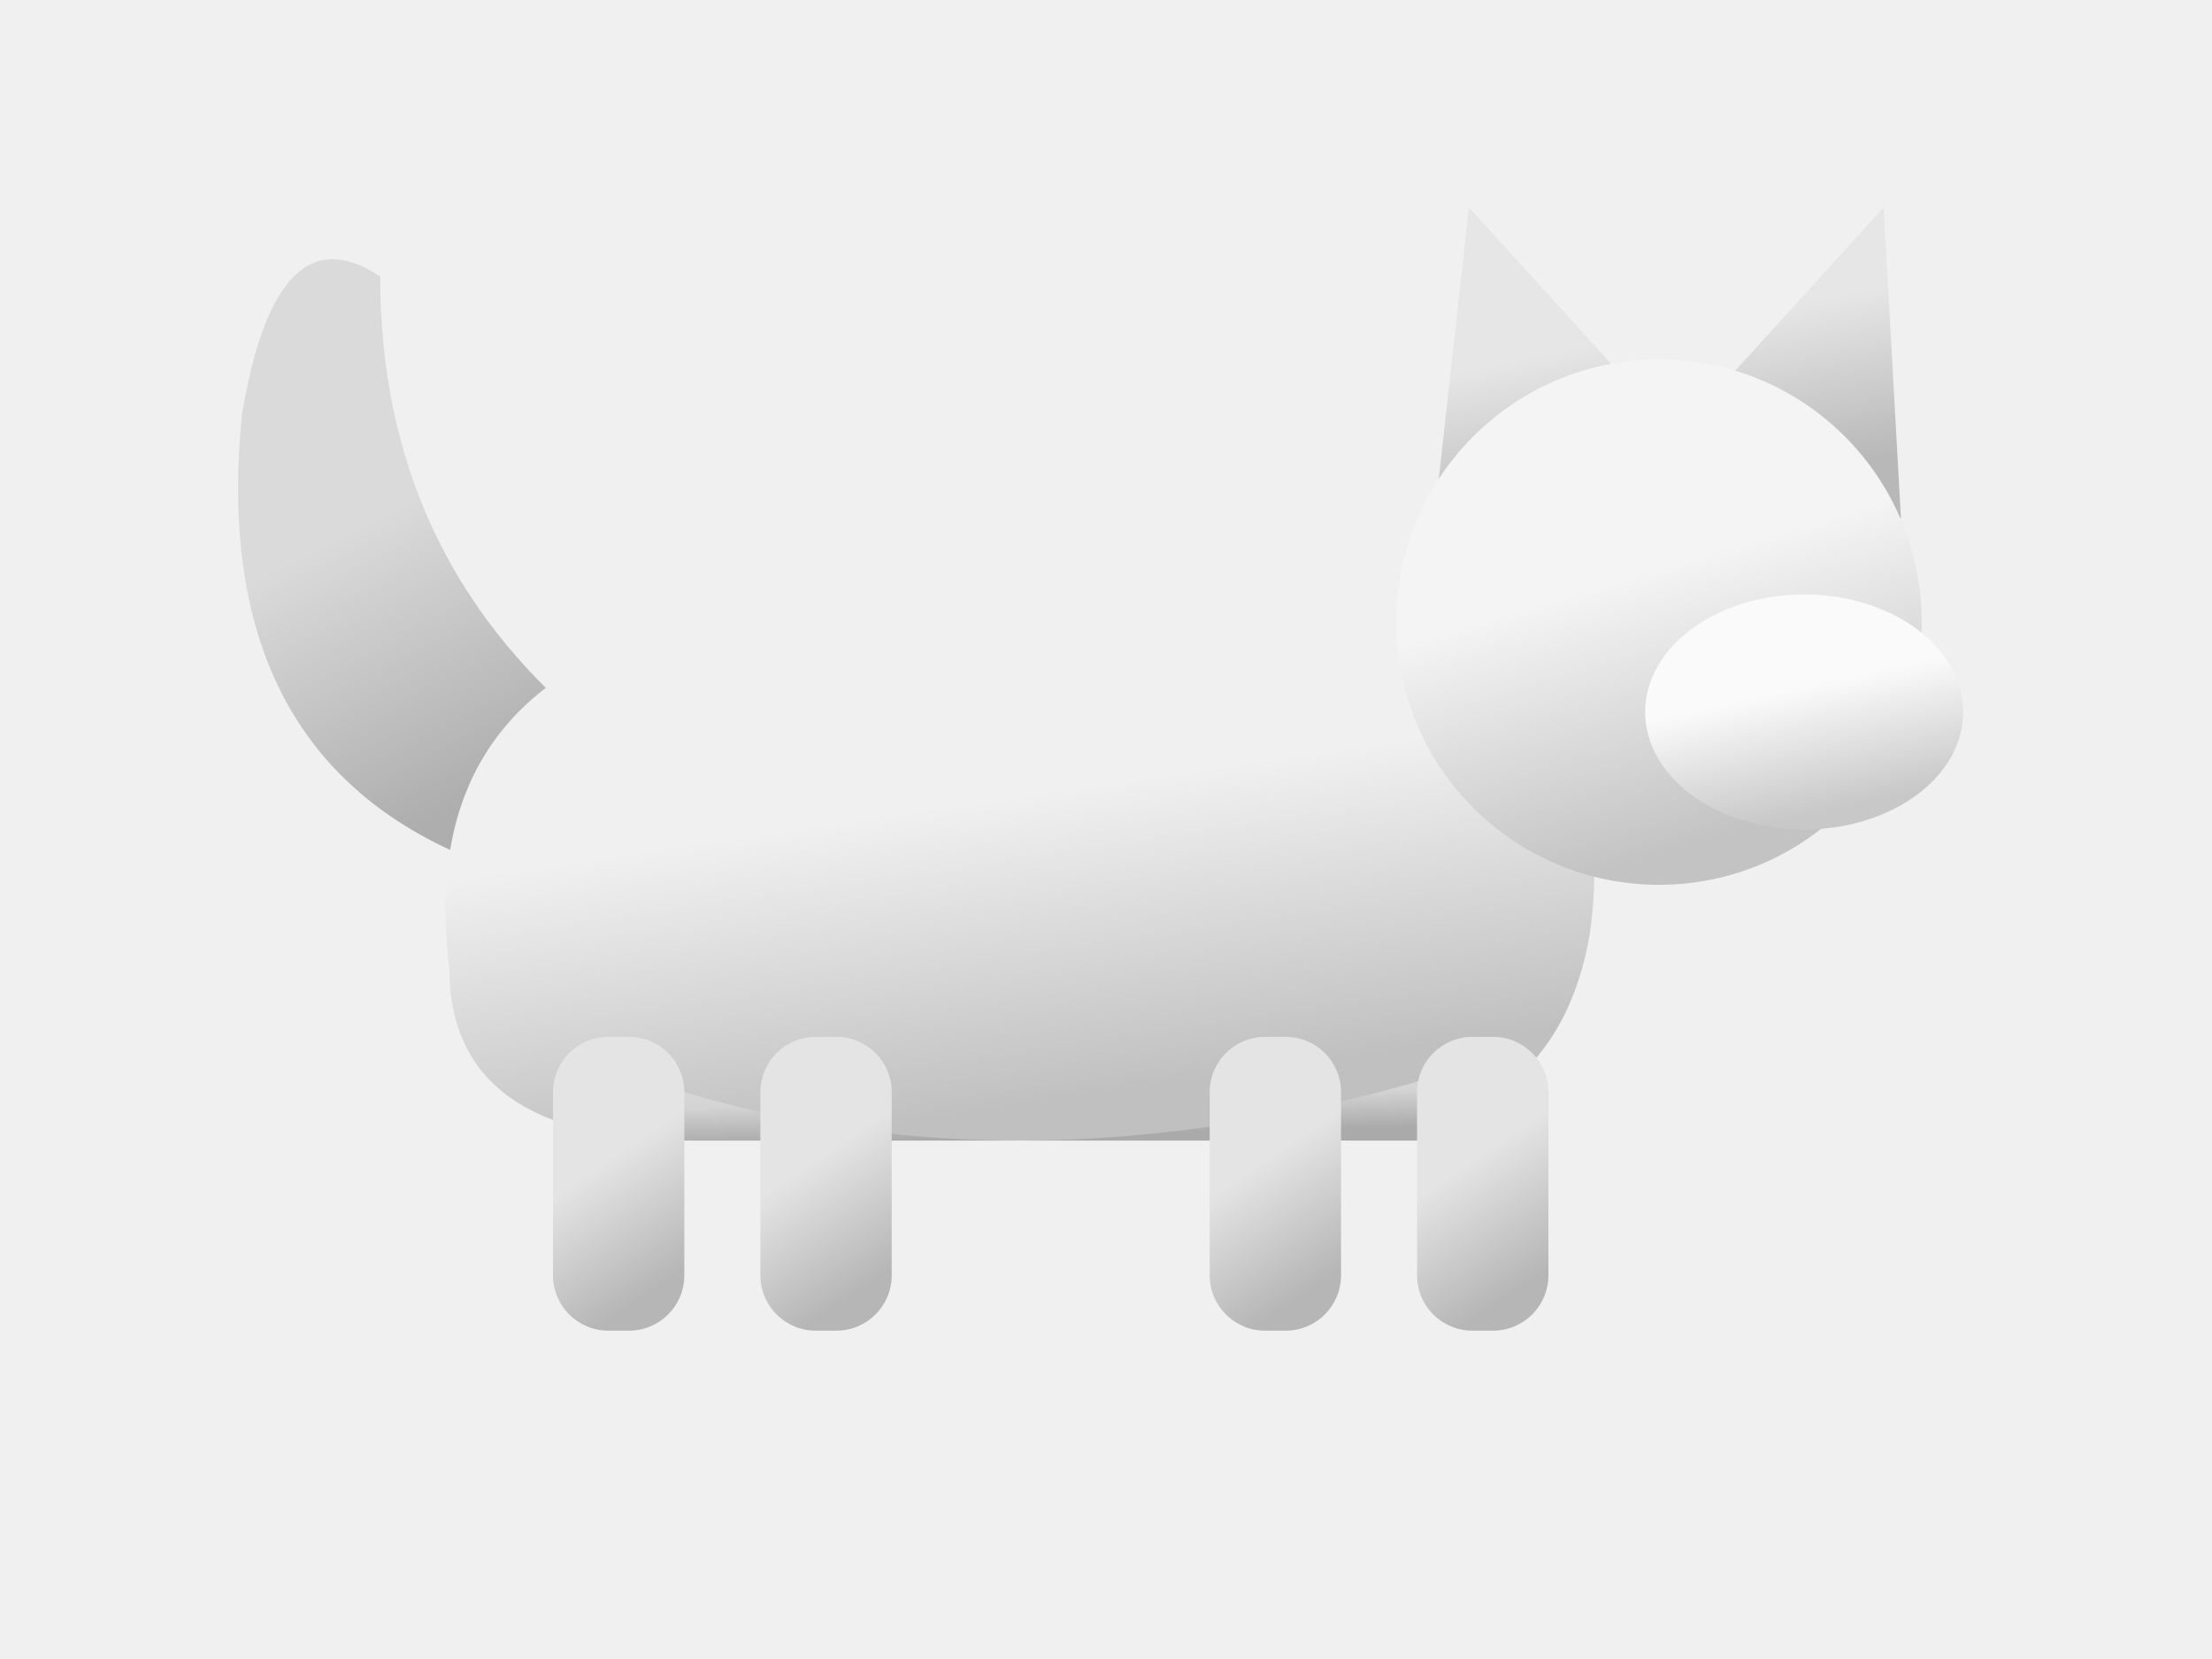
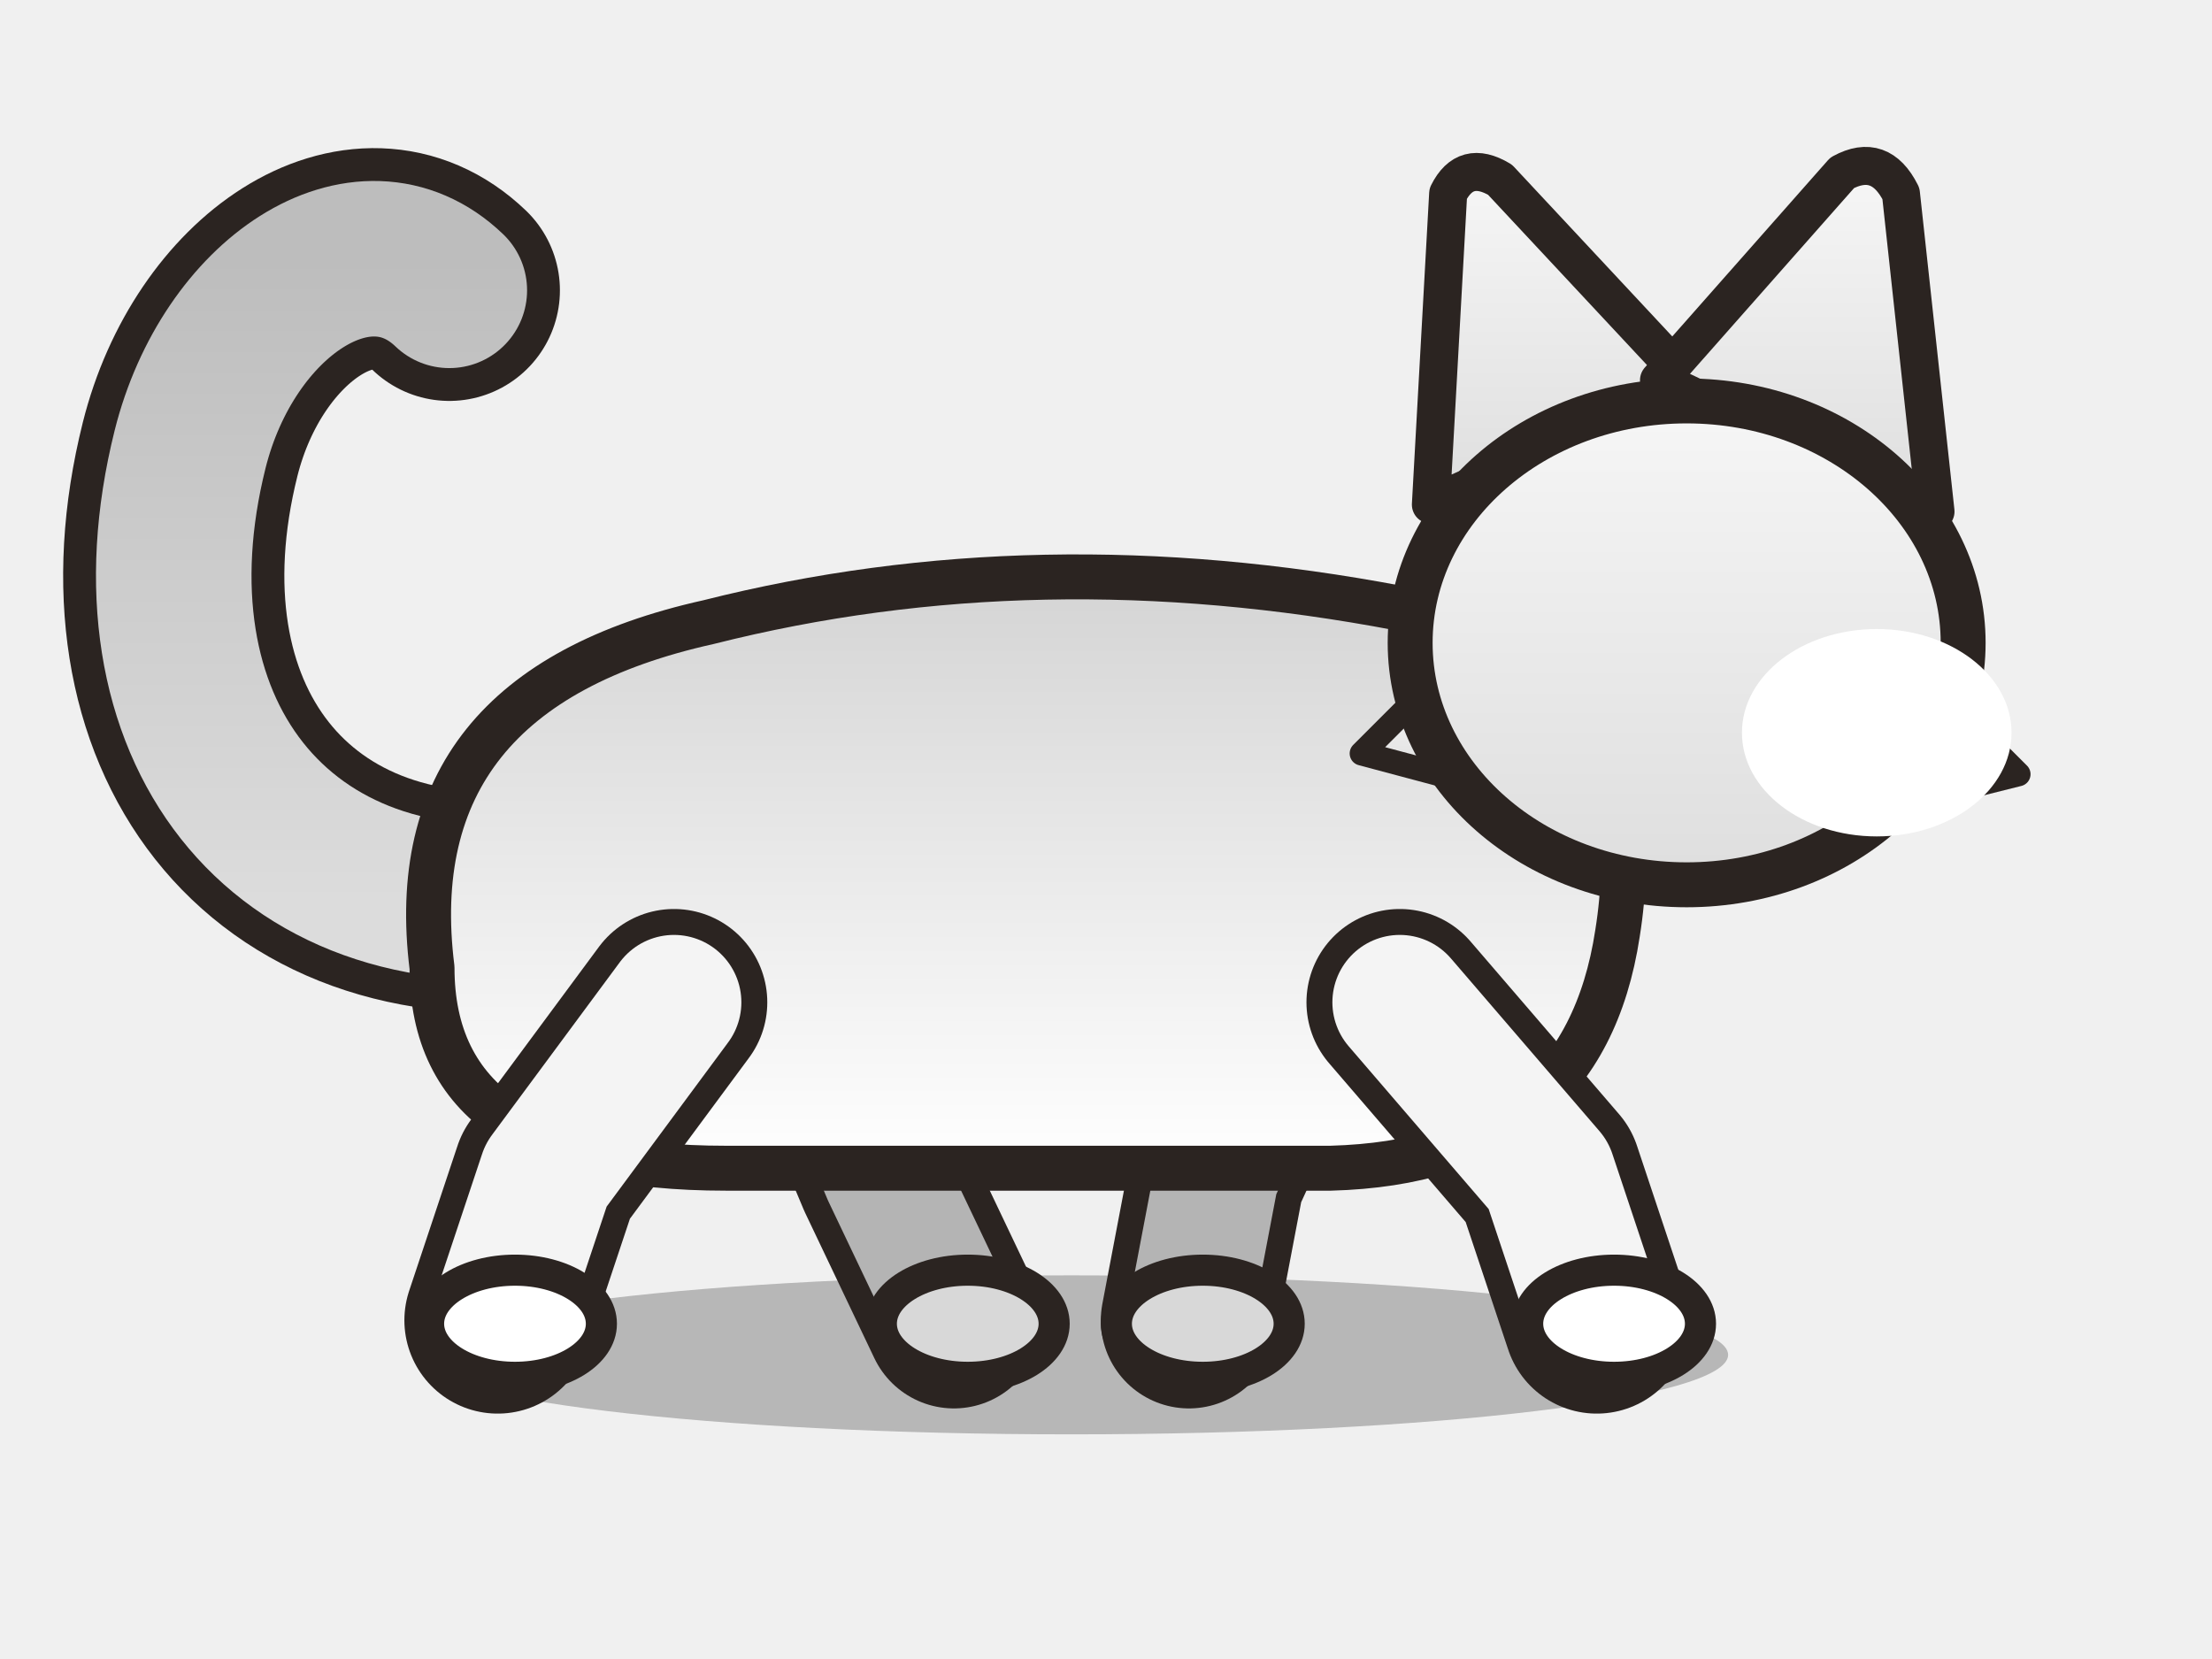
<svg xmlns="http://www.w3.org/2000/svg" width="64" height="48" viewBox="0 0 64 48">
  <defs>
-     <linearGradient id="sdadada" x1="0" y1="0" x2="0.3" y2="1">
-       <stop offset="0" stop-color="#dadada" />
-       <stop offset="0.5" stop-color="#dadada" />
-       <stop offset="1" stop-color="#aeaeae" />
+     <linearGradient id="gb" x1="0" y1="0" x2="0" y2="1">
+       <stop offset="0" stop-color="#d4d4d4" />
+       <stop offset="0.55" stop-color="#ececec" />
+       <stop offset="1" stop-color="#ffffff" />
    </linearGradient>
-     <linearGradient id="sf0f0f0" x1="0" y1="0" x2="0.3" y2="1">
-       <stop offset="0" stop-color="#f0f0f0" />
-       <stop offset="0.5" stop-color="#f0f0f0" />
-       <stop offset="1" stop-color="#c0c0c0" />
+     <linearGradient id="gd" x1="0" y1="0" x2="0" y2="1">
+       <stop offset="0" stop-color="#bdbdbd" />
+       <stop offset="1" stop-color="#dcdcdc" />
    </linearGradient>
-     <linearGradient id="sd4d4d4" x1="0" y1="0" x2="0.3" y2="1">
-       <stop offset="0" stop-color="#dddddd" />
-       <stop offset="0.5" stop-color="#d4d4d4" />
-       <stop offset="1" stop-color="#aaaaaa" />
+     <linearGradient id="gh" x1="0" y1="0" x2="0" y2="1">
+       <stop offset="0" stop-color="#f6f6f6" />
+       <stop offset="1" stop-color="#dedede" />
    </linearGradient>
-     <linearGradient id="se4e4e4" x1="0" y1="0" x2="0.3" y2="1">
-       <stop offset="0" stop-color="#e4e4e4" />
-       <stop offset="0.5" stop-color="#e4e4e4" />
-       <stop offset="1" stop-color="#b6b6b6" />
+     <linearGradient id="gl" x1="0" y1="0" x2="0" y2="1">
+       <stop offset="0" stop-color="#f2f2f2" />
+       <stop offset="1" stop-color="#ffffff" />
    </linearGradient>
-     <linearGradient id="se6e6e6" x1="0" y1="0" x2="0.3" y2="1">
-       <stop offset="0" stop-color="#e6e6e6" />
-       <stop offset="0.5" stop-color="#e6e6e6" />
-       <stop offset="1" stop-color="#b8b8b8" />
-     </linearGradient>
-     <linearGradient id="sf4f4f4" x1="0" y1="0" x2="0.3" y2="1">
-       <stop offset="0" stop-color="#f4f4f4" />
-       <stop offset="0.5" stop-color="#f4f4f4" />
-       <stop offset="1" stop-color="#c3c3c3" />
-     </linearGradient>
-     <linearGradient id="sfafafa" x1="0" y1="0" x2="0.3" y2="1">
-       <stop offset="0" stop-color="#fafafa" />
-       <stop offset="0.5" stop-color="#fafafa" />
-       <stop offset="1" stop-color="#c8c8c8" />
+     <linearGradient id="ge" x1="0" y1="0" x2="1" y2="1">
+       <stop offset="0" stop-color="#d8f08a" />
+       <stop offset="0.5" stop-color="#9bd152" />
+       <stop offset="1" stop-color="#5f9a34" />
    </linearGradient>
  </defs>
-   <path d="M14 25Q6 22 7 12Q8 6 11 8Q11 16 17 21Z" fill="url(#sdadada)" />
-   <path d="M13 28Q12 20 20 18Q30 15 40 18Q47 20 46 27Q45 33 38 33H20Q13 33 13 28Z" fill="url(#sf0f0f0)" />
-   <path d="M18 31Q29 35 42 31L41 33H19Z" fill="url(#sd4d4d4)" />
-   <rect x="16" y="30" width="3.8" height="8.5" rx="1.6" fill="url(#se4e4e4)" />
-   <rect x="22" y="30" width="3.8" height="8.5" rx="1.6" fill="url(#se4e4e4)" />
-   <rect x="35" y="30" width="3.8" height="8.5" rx="1.6" fill="url(#se4e4e4)" />
-   <rect x="41" y="30" width="3.8" height="8.5" rx="1.6" fill="url(#se4e4e4)" />
-   <path d="M41.5 15L42.5 6L47.5 11.5ZM49.5 11.5L54.5 6L55 15Z" fill="url(#se6e6e6)" />
-   <circle cx="48" cy="18" r="7.6" fill="url(#sf4f4f4)" />
-   <ellipse cx="52.2" cy="20.6" rx="4.6" ry="3.4" fill="url(#sfafafa)" />
+   <ellipse cx="31" cy="39.2" rx="19" ry="2.3" fill="#000000" opacity="0.24" />
+   <path d="M16 26.0C8 27.0 3.5 21 5.5 13C6.6 8.6 10.5 6 13 8.4" fill="none" stroke="#2b2421" stroke-width="6.4" stroke-linejoin="round" stroke-linecap="round" />
+   <path d="M16 26.0C8 27.0 3.5 21 5.5 13C6.6 8.6 10.5 6 13 8.4" fill="none" stroke="url(#gd)" stroke-width="4.5" stroke-linejoin="round" stroke-linecap="round" />
+   <path d="M37.5 29.0 L35.2 34 L34.4 38.2" fill="none" stroke="#2b2421" stroke-width="5.1" stroke-linejoin="round" stroke-linecap="round" />
+   <path d="M37.5 29.0 L35.2 34 L34.4 38.2" fill="none" stroke="#b4b4b4" stroke-width="3.6" stroke-linejoin="round" stroke-linecap="round" />
+   <ellipse cx="34.8" cy="38.3" rx="2.5" ry="1.55" fill="#d8d8d8" stroke="#2b2421" stroke-width="0.9" />
+   <path d="M23.5 29.0 L25.6 34 L27.6 38.2" fill="none" stroke="#2b2421" stroke-width="5.1" stroke-linejoin="round" stroke-linecap="round" />
+   <path d="M23.5 29.0 L25.6 34 L27.6 38.2" fill="none" stroke="#b4b4b4" stroke-width="3.6" stroke-linejoin="round" stroke-linecap="round" />
+   <ellipse cx="28.0" cy="38.3" rx="2.5" ry="1.55" fill="#d8d8d8" stroke="#2b2421" stroke-width="0.9" />
+   <path d="M12.5 28.0Q11.5 20.0 20.5 18.0Q30 15.6 40.5 17.6Q48 19.5 46.8 27.0Q45.8 33.6 38.5 33.8H21Q12.5 33.8 12.5 28.0Z" fill="url(#gb)" stroke="#2b2421" stroke-width="1.3" stroke-linejoin="round" stroke-linecap="round" />
+   <path d="M40.5 29.0 L44.8 34 L46.2 38.2" fill="none" stroke="#2b2421" stroke-width="5.4" stroke-linejoin="round" stroke-linecap="round" />
+   <path d="M40.5 29.0 L44.8 34 L46.2 38.2" fill="none" stroke="#f4f4f4" stroke-width="3.9" stroke-linejoin="round" stroke-linecap="round" />
+   <ellipse cx="46.7" cy="38.3" rx="2.5" ry="1.55" fill="#ffffff" stroke="#2b2421" stroke-width="0.9" />
+   <path d="M19.5 29.0 L15.8 34 L14.4 38.2" fill="none" stroke="#2b2421" stroke-width="5.4" stroke-linejoin="round" stroke-linecap="round" />
+   <path d="M19.5 29.0 L15.8 34 L14.4 38.2" fill="none" stroke="#f4f4f4" stroke-width="3.9" stroke-linejoin="round" stroke-linecap="round" />
+   <ellipse cx="14.9" cy="38.3" rx="2.5" ry="1.55" fill="#ffffff" stroke="#2b2421" stroke-width="0.9" />
+   <path d="M41.4 14.6L41.9 5.6Q42.4 4.6 43.4 5.2L49 11.2Z" fill="url(#gh)" stroke="#2b2421" stroke-width="1.1" stroke-linejoin="round" stroke-linecap="round" />
+   <path d="M48 11.0L53.3 5.0Q54.4 4.4 55 5.6L56 14.8Z" fill="url(#gh)" stroke="#2b2421" stroke-width="1.1" stroke-linejoin="round" stroke-linecap="round" />
+   <path d="M41.2 20.0L39.4 21.8L42.4 22.6Z" fill="url(#gh)" stroke="#2b2421" stroke-width="0.7" stroke-linejoin="round" stroke-linecap="round" />
+   <path d="M56.6 20.6L58.4 22.4L55.2 23.2Z" fill="url(#gh)" stroke="#2b2421" stroke-width="0.7" stroke-linejoin="round" stroke-linecap="round" />
+   <ellipse cx="48.8" cy="18.6" rx="8.0" ry="7.0" fill="url(#gh)" stroke="#2b2421" stroke-width="1.3" />
+   <ellipse cx="54.3" cy="21.2" rx="3.9" ry="3.0" fill="#ffffff" stroke="none" stroke-width="1.0" />
</svg>
